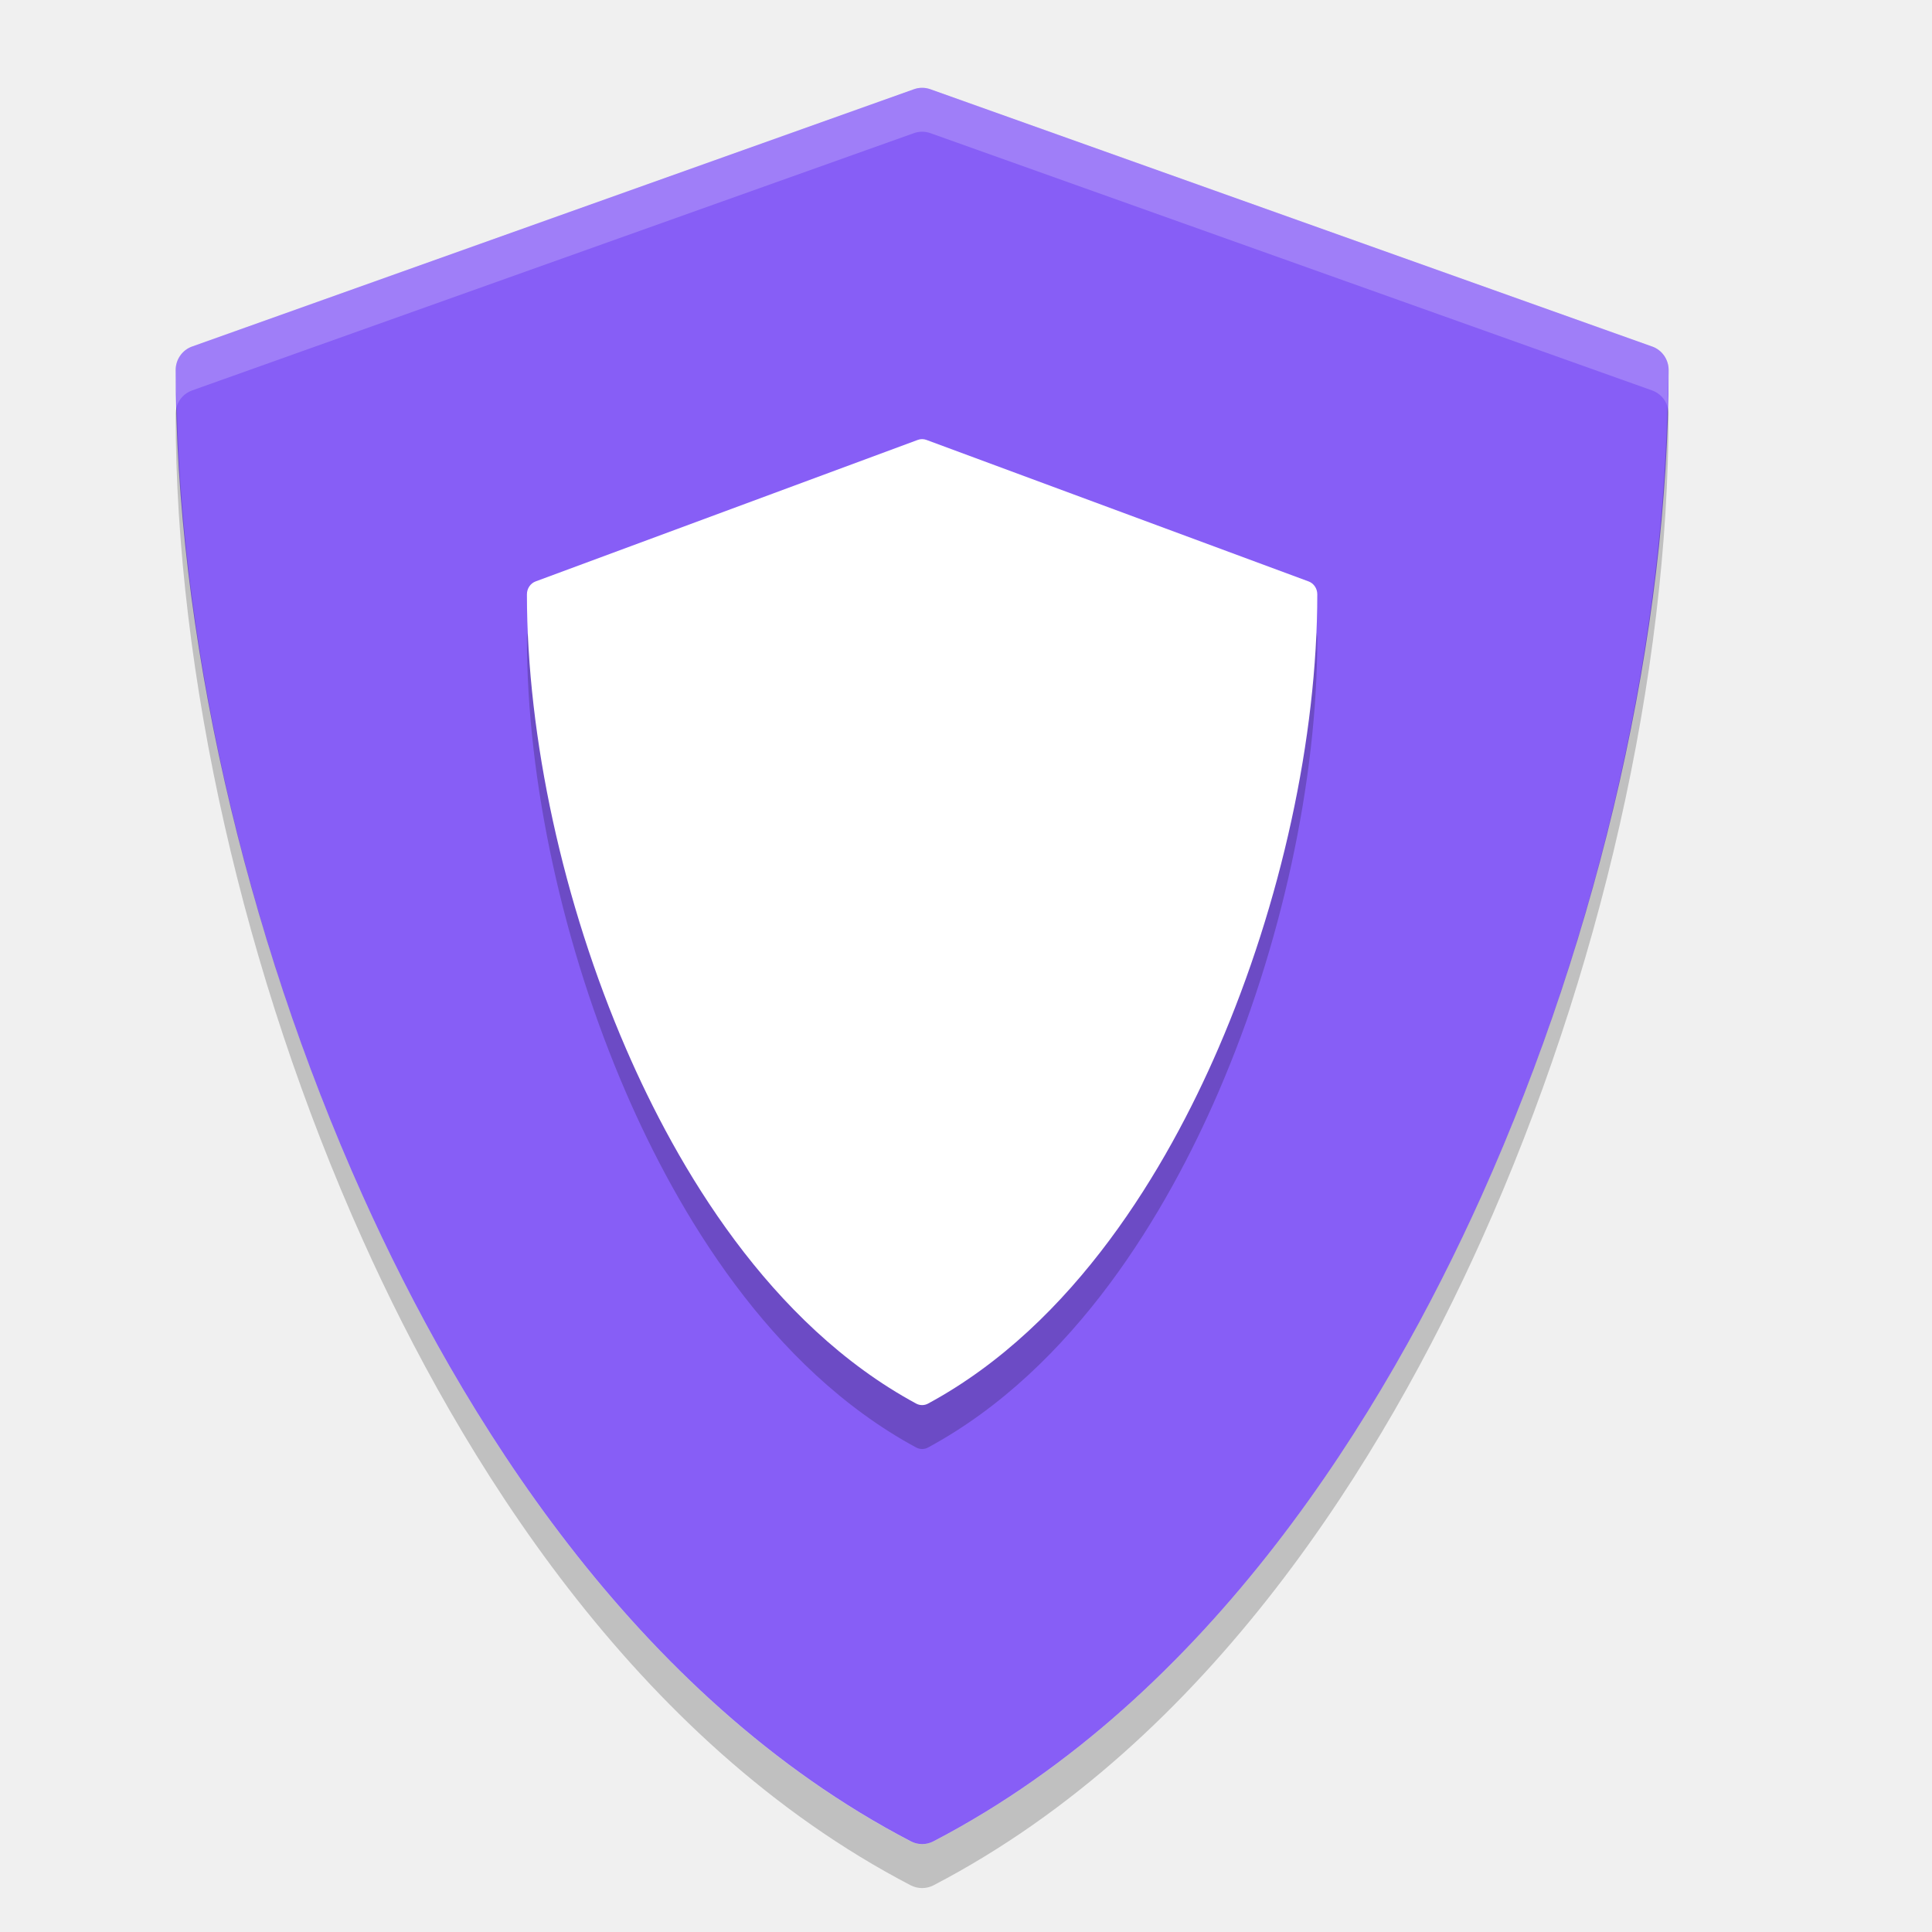
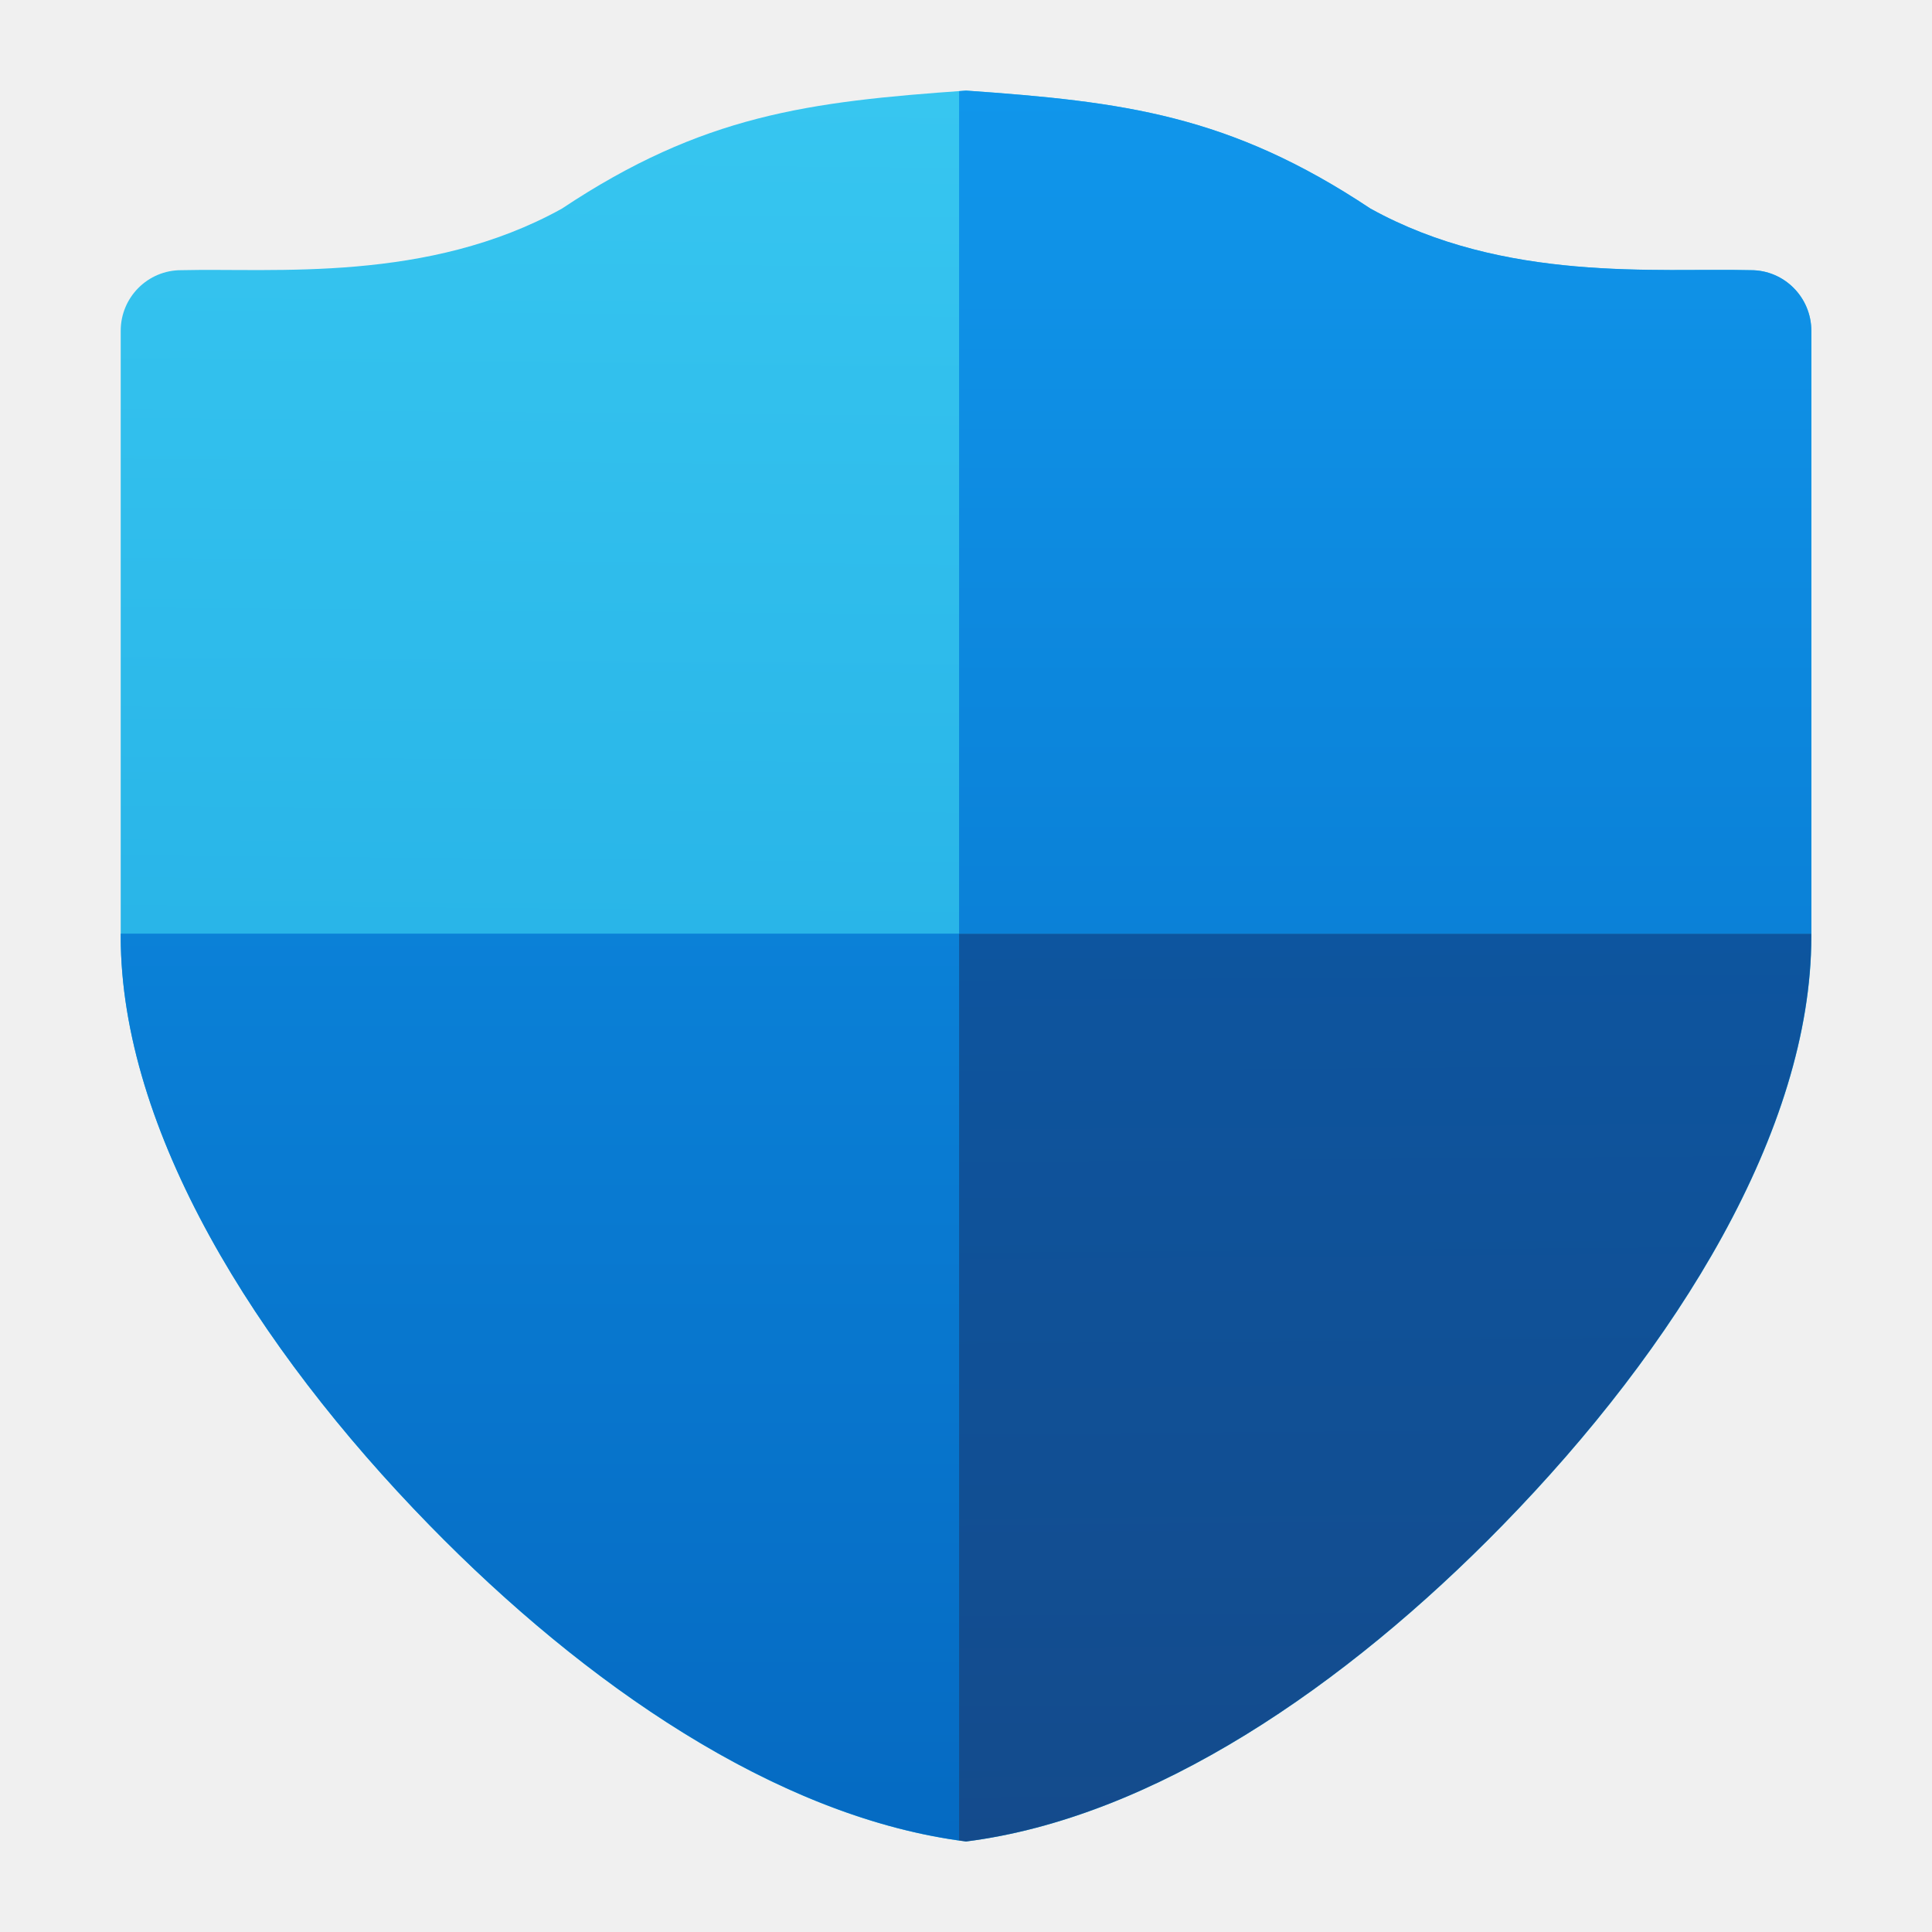
- <svg xmlns="http://www.w3.org/2000/svg" width="22" height="22" version="1">
-   <g fill="#875ef6" transform="matrix(.056109 0 0 .056714 .60682 1)">
-     <path d="m324.48 51.943-146.49-51.658c-1.076-0.38-2.25-0.38-3.326 0l-146.49 51.658c-1.999 0.705-3.337 2.595-3.337 4.715 0 52.278 13.834 112.71 37.956 165.8 19.566 43.069 54.751 100.52 111.25 129.62 0.719 0.37 1.504 0.555 2.29 0.555s1.571-0.185 2.29-0.555c56.496-29.106 91.68-86.556 111.25-129.62 24.121-53.094 37.955-113.53 37.955-165.8 0-2.12-1.338-4.01-3.337-4.715z" />
-   </g>
-   <g opacity=".2" transform="matrix(.029704 0 0 .031193 5.2624 5.5004)">
-     <path d="m324.48 51.943-146.49-51.658c-1.076-0.38-2.25-0.38-3.326 0l-146.49 51.658c-1.999 0.705-3.337 2.595-3.337 4.715 0 52.278 13.834 112.71 37.956 165.8 19.566 43.069 54.751 100.52 111.25 129.62 0.719 0.37 1.504 0.555 2.29 0.555s1.571-0.185 2.29-0.555c56.496-29.106 91.68-86.556 111.25-129.62 24.121-53.094 37.955-113.53 37.955-165.8 0-2.12-1.338-4.01-3.337-4.715z" />
-   </g>
-   <g fill="#fff" transform="matrix(.029704 0 0 .031193 5.2624 5.0004)">
-     <path d="m324.48 51.943-146.49-51.658c-1.076-0.38-2.25-0.38-3.326 0l-146.49 51.658c-1.999 0.705-3.337 2.595-3.337 4.715 0 52.278 13.834 112.71 37.956 165.8 19.566 43.069 54.751 100.52 111.25 129.62 0.719 0.37 1.504 0.555 2.29 0.555s1.571-0.185 2.29-0.555c56.496-29.106 91.68-86.556 111.25-129.62 24.121-53.094 37.955-113.53 37.955-165.8 0-2.12-1.338-4.01-3.337-4.715z" />
-   </g>
-   <g fill="#5c7bd5" transform="matrix(.056109 0 0 .056714 .60682 1)">
-     <path fill="#fff" opacity=".2" transform="matrix(8.9114,0,0,8.8161,-37.55,-35.264)" d="m24 4c-0.063 0-0.125 0.012-0.186 0.033l-16.439 5.859c-0.224 0.08-0.375 0.292-0.375 0.533 0 0.27 0.021 0.552 0.027 0.826 0.053-0.166 0.179-0.299 0.348-0.359l16.439-5.86c0.121-0.043 0.253-0.043 0.374 0l16.437 5.86c0.168 0.06 0.295 0.193 0.348 0.359 0.006-0.274 0.027-0.556 0.027-0.826 0-0.241-0.151-0.454-0.375-0.533l-16.437-5.859c-0.061-0.021-0.125-0.033-0.188-0.033z" />
-   </g>
-   <g opacity=".2" transform="matrix(.056109 0 0 .056714 .60682 1.5)">
-     <path transform="matrix(8.9114,0,0,8.8161,-37.55,-35.264)" d="m7.027 10.258c-0.016 0.053-0.027 0.11-0.027 0.168 0 5.93 1.553 12.786 4.26 18.808 2.195 4.886 6.142 11.402 12.482 14.704 0.081 0.041 0.17 0.062 0.258 0.062s0.177-0.021 0.258-0.062c6.34-3.302 10.286-9.818 12.482-14.704 2.707-6.022 4.26-12.878 4.26-18.808 0-0.058-0.011-0.115-0.027-0.168-0.136 5.735-1.65 12.231-4.233 17.976-2.196 4.886-6.142 11.402-12.482 14.704-0.081 0.041-0.17 0.062-0.258 0.062s-0.177-0.021-0.258-0.062c-6.34-3.302-10.287-9.818-12.482-14.704-2.583-5.745-4.097-12.241-4.233-17.976z" />
-   </g>
+ <svg xmlns="http://www.w3.org/2000/svg" xmlns:xlink="http://www.w3.org/1999/xlink" width="64" height="64" viewBox="0 0 16.933 16.933" version="1.1" id="svg69118">
+   <defs id="defs69115">
+     <linearGradient id="linearGradient1709">
+       <stop style="stop-color:#0d559f;stop-opacity:1" offset="0" id="stop1705" />
+       <stop style="stop-color:#144b8c;stop-opacity:1" offset="1" id="stop1707" />
+     </linearGradient>
+     <linearGradient id="linearGradient115183">
+       <stop style="stop-color:#37c6f0;stop-opacity:1" offset="0" id="stop115179" />
+       <stop style="stop-color:#29b5e8;stop-opacity:1" offset="1" id="stop115181" />
+     </linearGradient>
+     <linearGradient xlink:href="#linearGradient115183" id="linearGradient8763" x1="10" y1="1.035" x2="9.885" y2="14.953" gradientUnits="userSpaceOnUse" gradientTransform="matrix(0.5291667,0,0,0.5309546,-1.6250001e-8,0.244129)" />
+     <linearGradient xlink:href="#linearGradient129670" id="linearGradient9363" gradientUnits="userSpaceOnUse" gradientTransform="matrix(0.5291667,0,0,0.5309546,1.8375e-7,0.2441284)" x1="21" y1="1.035" x2="21" y2="29.938" />
+     <linearGradient id="linearGradient129670">
+       <stop style="stop-color:#1096eb;stop-opacity:1" offset="0" id="stop129666" />
+       <stop style="stop-color:#056ac2;stop-opacity:1" offset="1" id="stop129668" />
+     </linearGradient>
+     <linearGradient xlink:href="#linearGradient1709" id="linearGradient1711" x1="37.77" y1="30.93" x2="38" y2="61" gradientUnits="userSpaceOnUse" />
+   </defs>
+   <path id="path5150" style="color:#000000;fill:url(#linearGradient8763);fill-opacity:1;stroke-width:0.53;stroke-linecap:round;stroke-linejoin:round;-inkscape-stroke:none" d="M 8.467,0.794 C 7.087,0.891 6.159,1.007 4.924,1.829 3.747,2.481 2.406,2.348 1.589,2.368 1.296,2.367 1.058,2.605 1.058,2.899 v 5.31 0.001 c 0.002,1.693 1.176,3.591 2.706,5.158 1.38,1.414 3.065,2.565 4.703,2.772 1.637,-0.207 3.323,-1.358 4.703,-2.772 1.53,-1.567 2.704,-3.465 2.706,-5.158 V 8.208 2.899 C 15.875,2.605 15.637,2.367 15.345,2.368 14.527,2.348 13.187,2.48 12.01,1.828 10.775,1.006 9.847,0.891 8.467,0.794 Z" />
+   <path id="path5150-06" style="color:#000000;fill:url(#linearGradient9363);fill-opacity:1;stroke-width:0.53;stroke-linecap:round;stroke-linejoin:round;-inkscape-stroke:none" d="m 8.467,0.794 c -0.021,0.001 -0.04,0.004 -0.061,0.005 V 8.183 H 15.875 V 2.899 C 15.875,2.605 15.637,2.367 15.345,2.368 14.527,2.347 13.187,2.48 12.01,1.827 10.775,1.006 9.847,0.891 8.467,0.794 Z M 8.406,8.183 H 1.058 v 0.025 0.001 c 0.002,1.693 1.176,3.591 2.706,5.158 1.363,1.396 3.023,2.536 4.642,2.764 z" />
+   <path id="path5150-7" style="color:#000000;fill:url(#linearGradient1711);fill-opacity:1;stroke-width:2.003;stroke-linecap:round;stroke-linejoin:round;-inkscape-stroke:none" d="M 31.77 30.93 L 31.77 60.967 C 31.846 60.978 31.923 60.99 32 61 C 38.188 60.216 44.558 55.866 49.773 50.523 C 55.554 44.601 59.993 37.426 60 31.027 L 60 31.023 L 60 30.93 L 31.77 30.93 z " transform="scale(0.2645833)" />
</svg>
